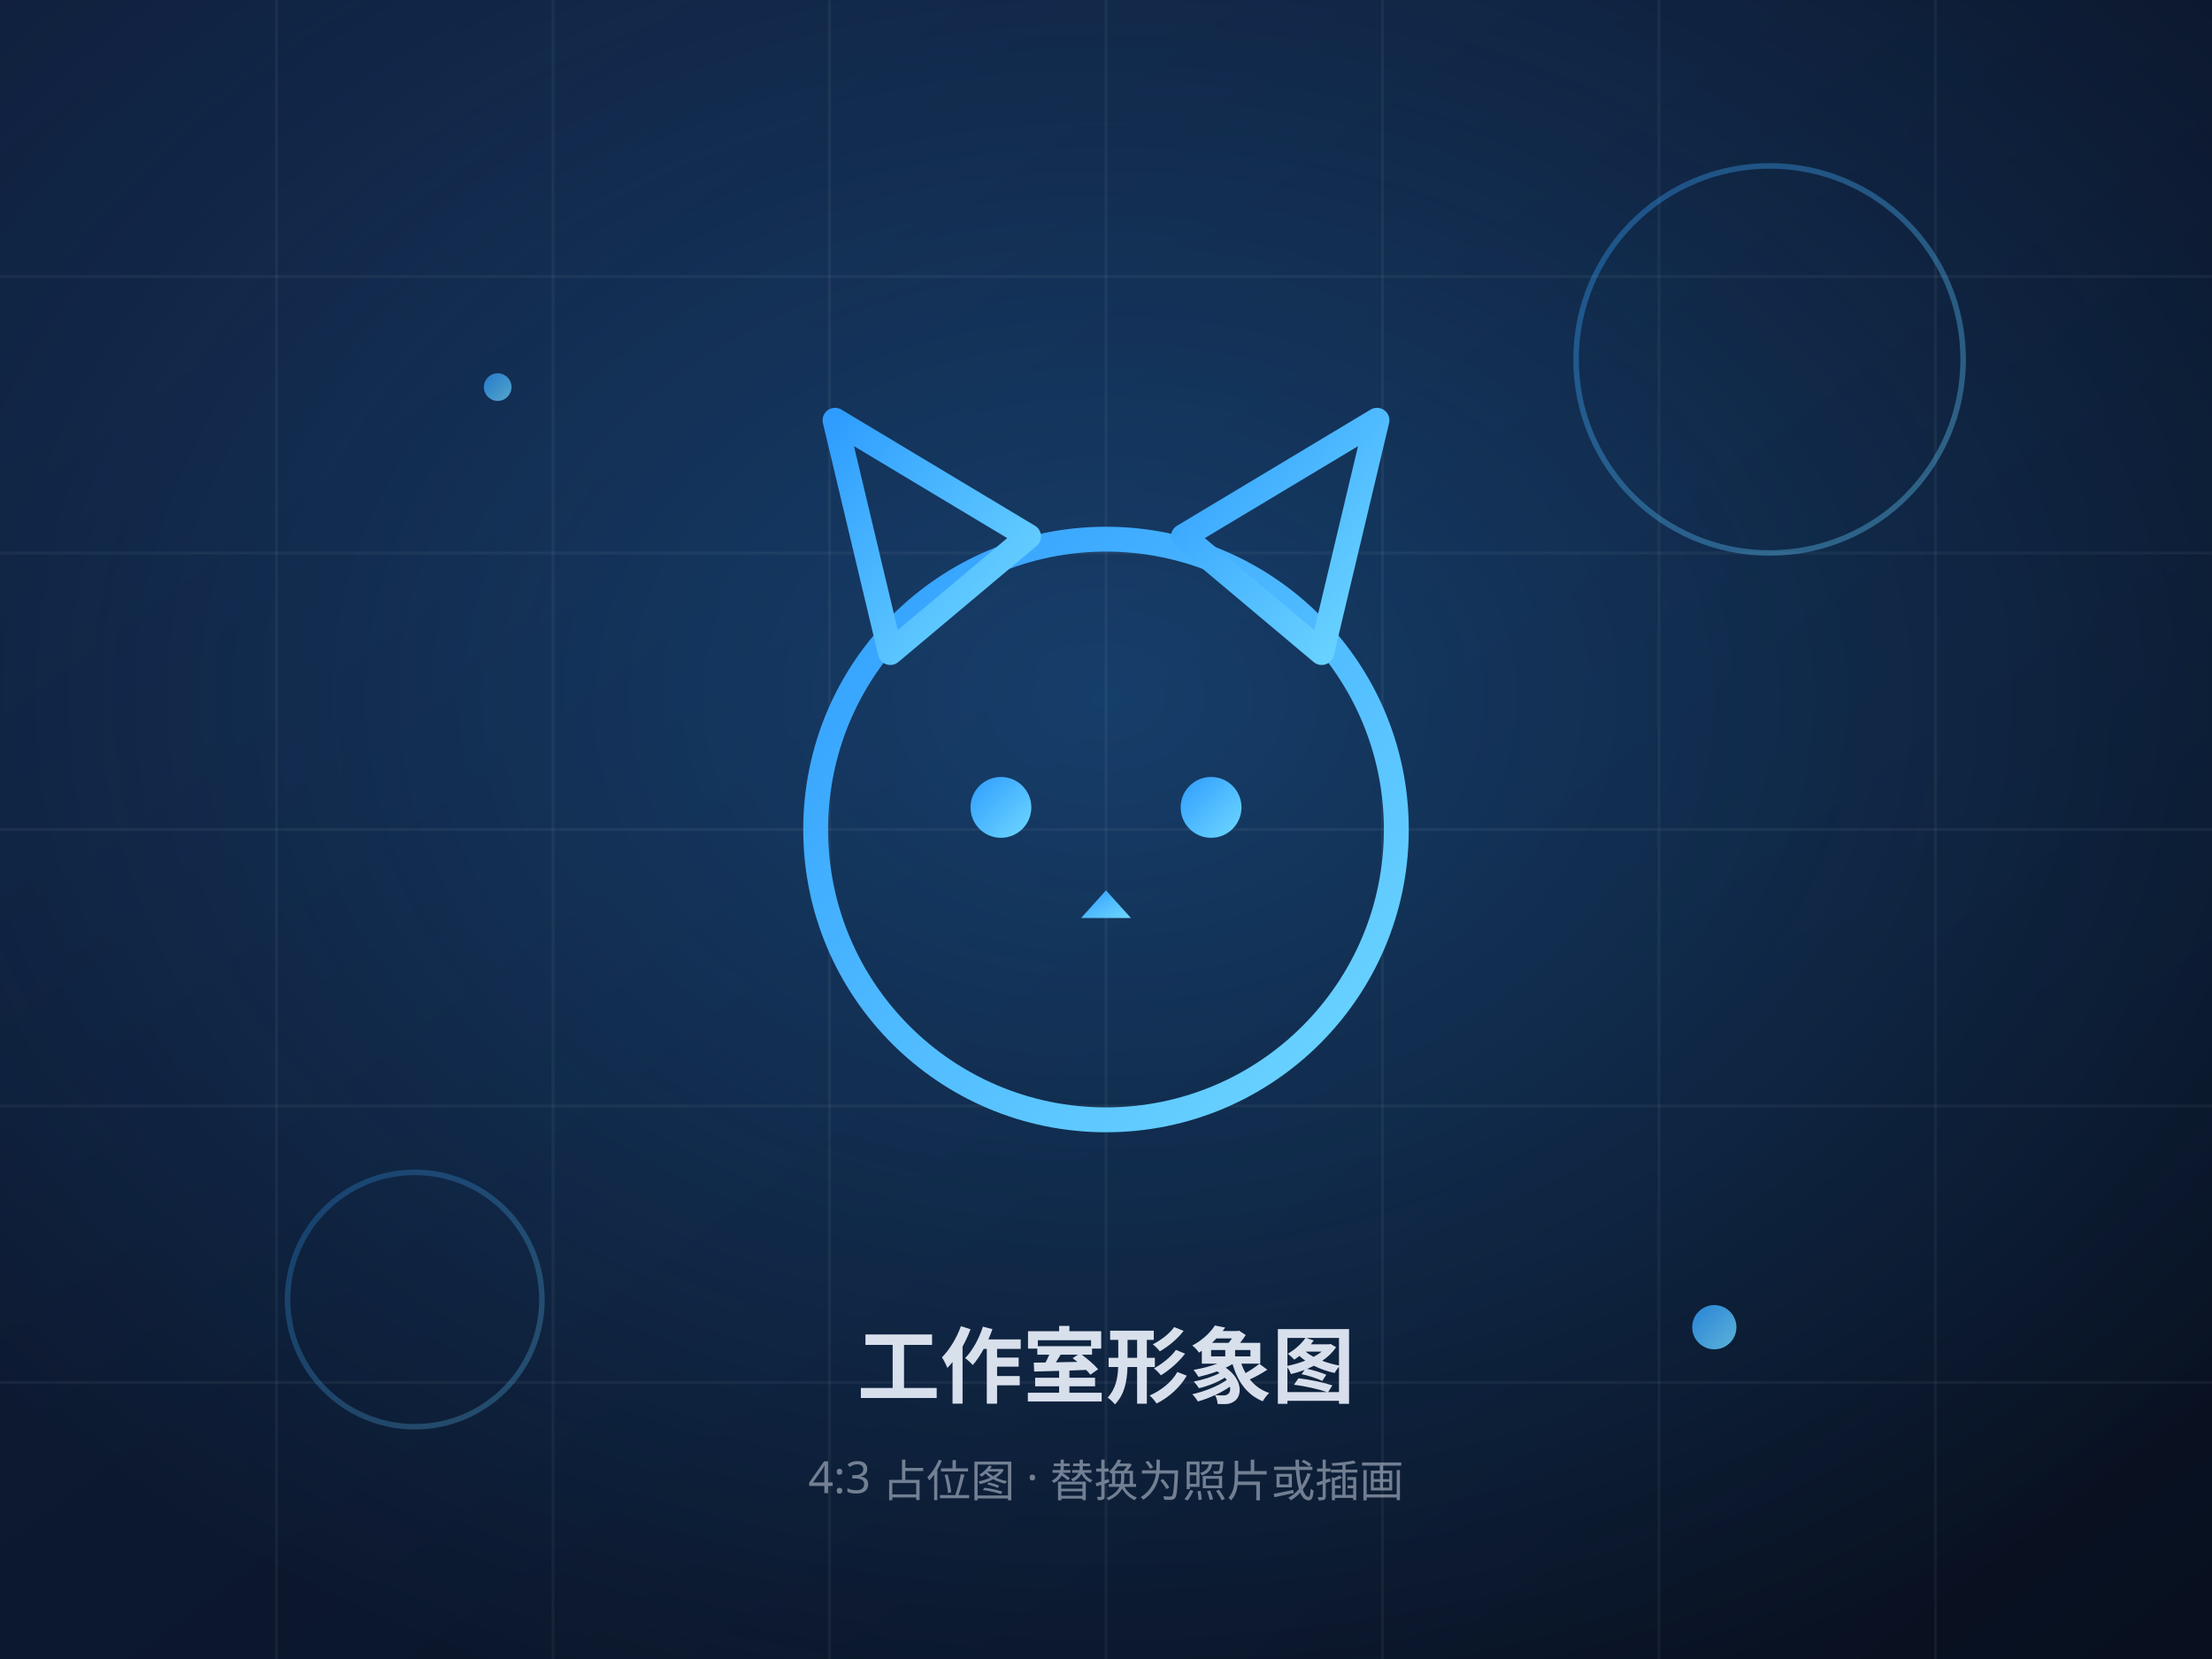
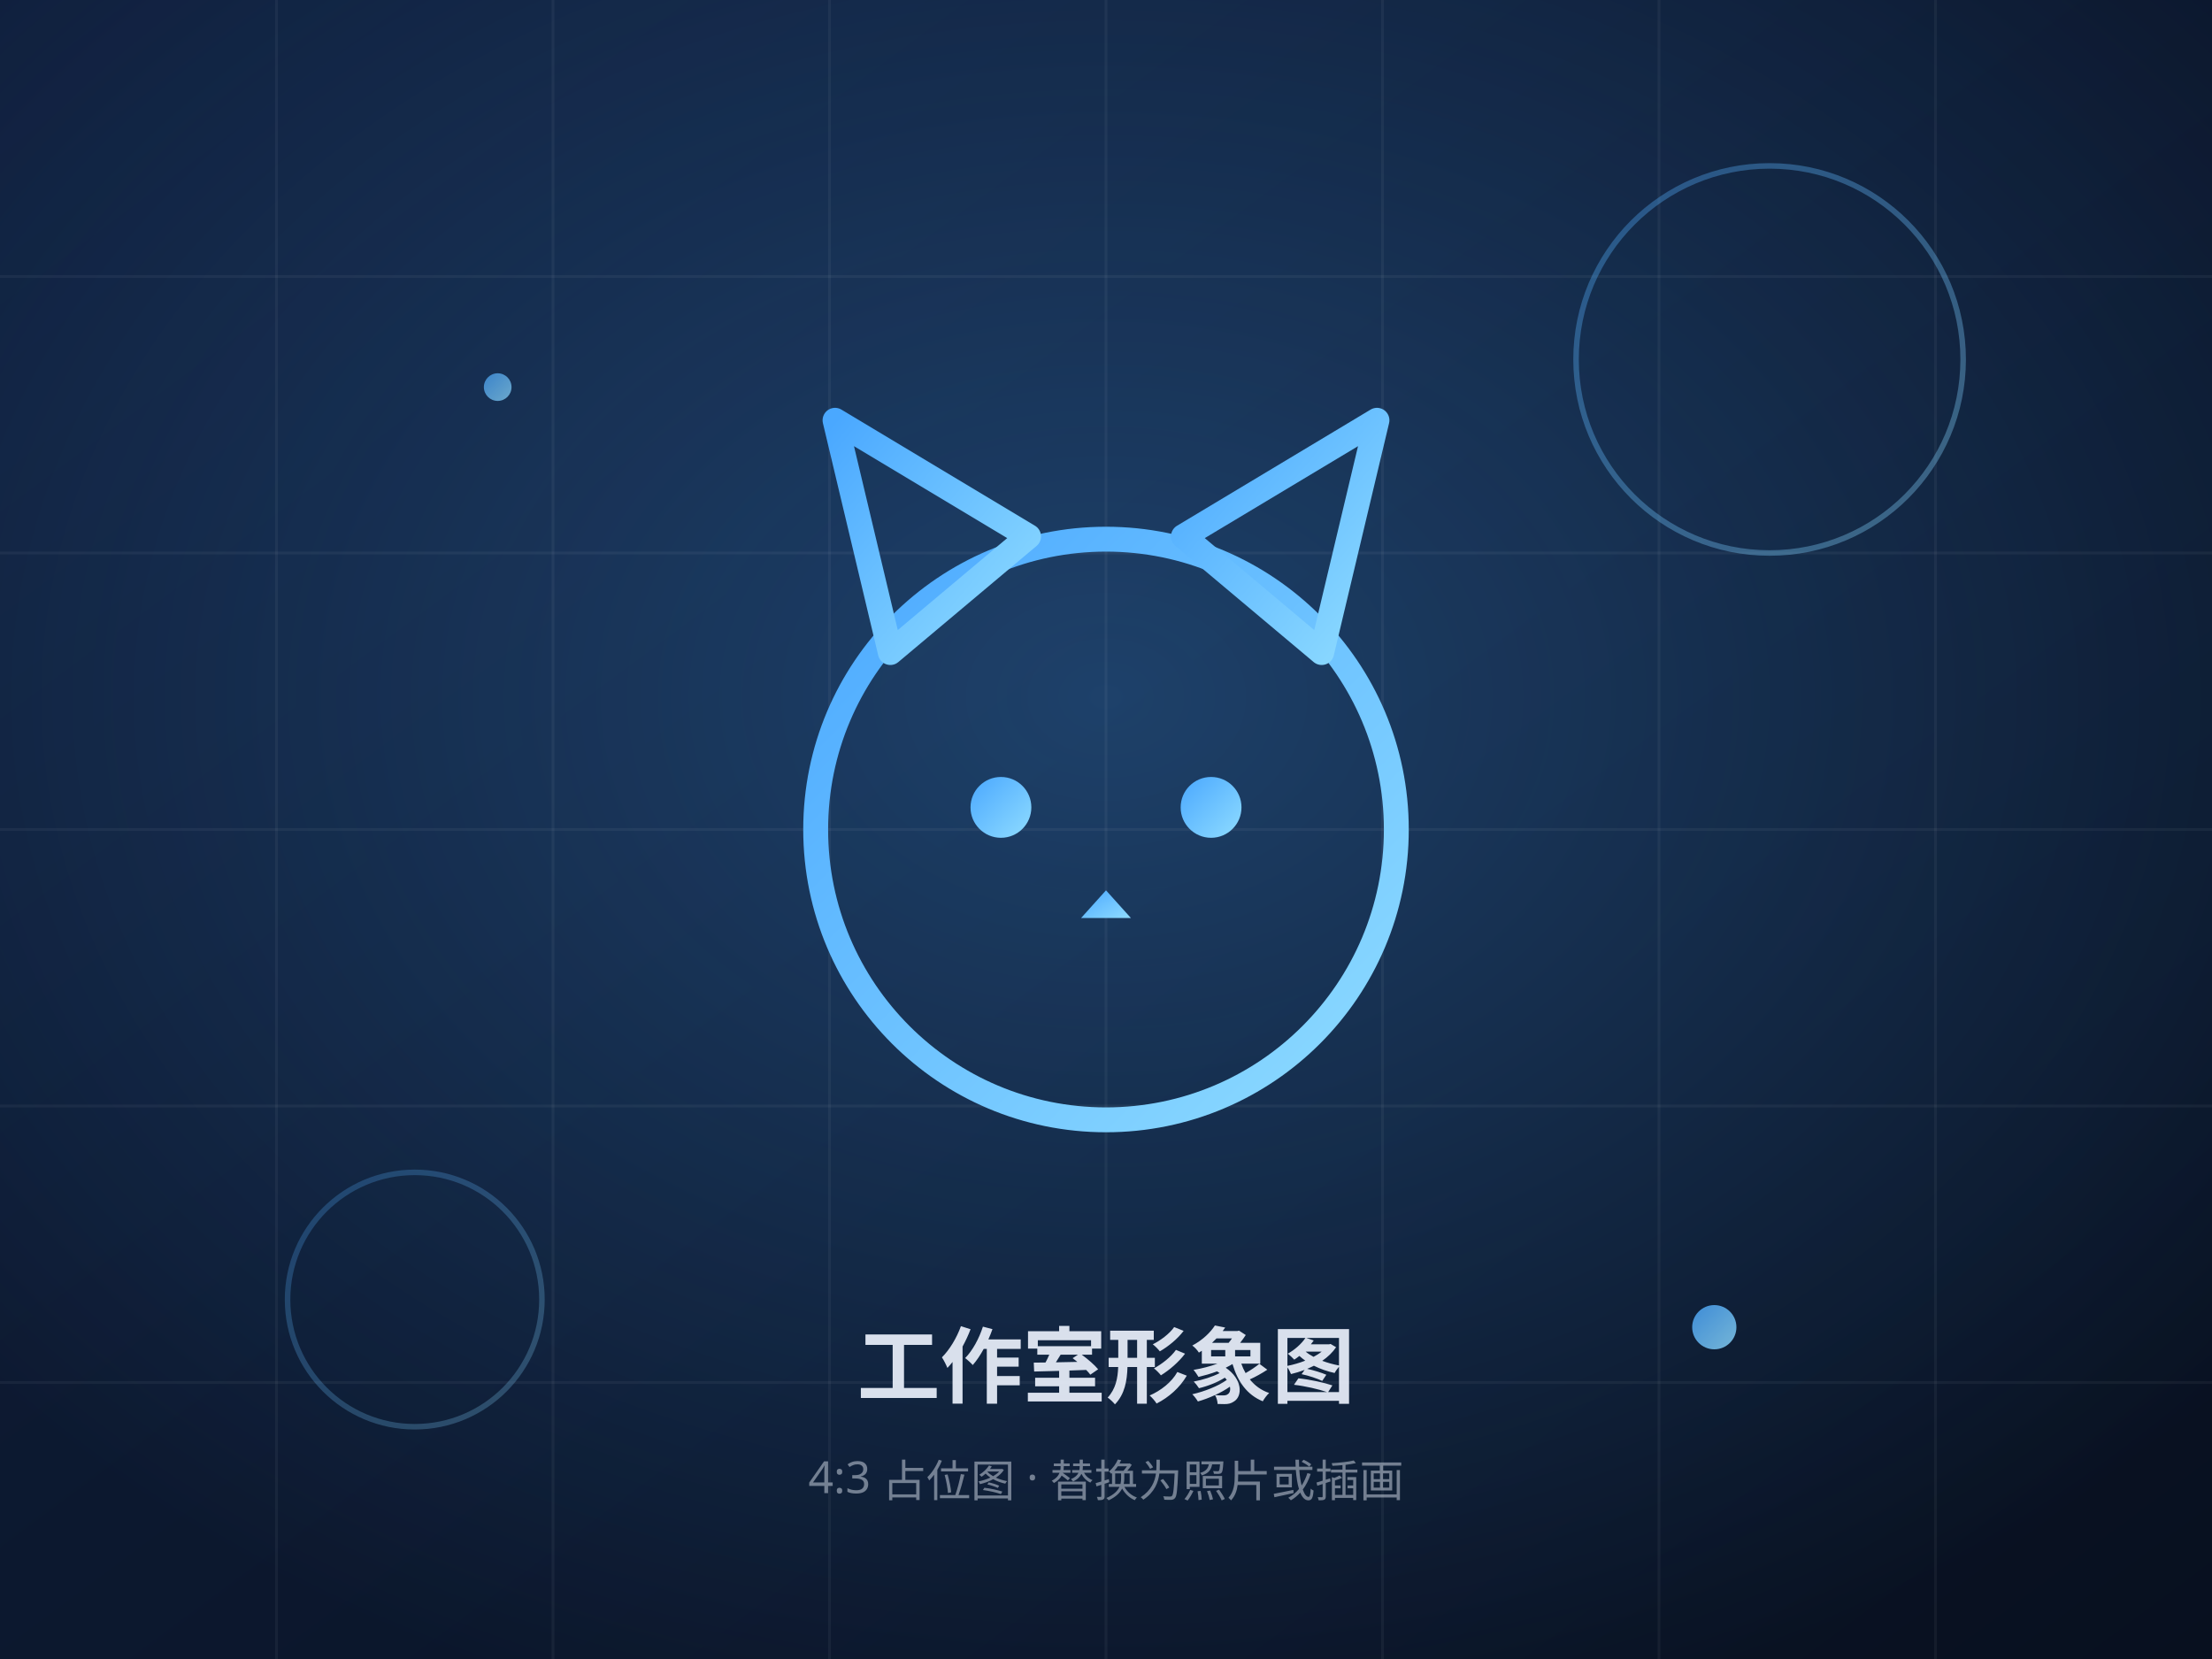
<svg xmlns="http://www.w3.org/2000/svg" viewBox="0 0 800 600">
  <defs>
    <linearGradient id="bg" x1="0" y1="0" x2="1" y2="1">
      <stop offset="0" stop-color="#10203e" />
      <stop offset="1" stop-color="#08101f" />
    </linearGradient>
    <linearGradient id="acc" x1="0" y1="0" x2="1" y2="1">
-       <stop offset="0" stop-color="#2f9dff" />
-       <stop offset="1" stop-color="#6fd8ff" />
+       <stop offset="0" stop-color="#4aa8ff" />
+       <stop offset="1" stop-color="#8fdcff" />
    </linearGradient>
    <radialGradient id="halo" cx=".5" cy=".42" r=".65">
-       <stop offset="0" stop-color="#2f9dff" stop-opacity=".28" />
-       <stop offset="1" stop-color="#2f9dff" stop-opacity="0" />
+       <stop offset="0" stop-color="#4aa8ff" stop-opacity=".28" />
+       <stop offset="1" stop-color="#4aa8ff" stop-opacity="0" />
    </radialGradient>
  </defs>
  <rect width="800" height="600" fill="url(#bg)" />
  <rect width="800" height="600" fill="url(#halo)" />
  <g stroke="rgba(255,255,255,.05)" stroke-width="1">
    <path d="M0 100h800M0 200h800M0 300h800M0 400h800M0 500h800" />
    <path d="M100 0v600M200 0v600M300 0v600M400 0v600M500 0v600M600 0v600M700 0v600" />
  </g>
  <circle cx="640" cy="130" r="70" fill="none" stroke="url(#acc)" stroke-opacity=".35" stroke-width="2" />
  <circle cx="150" cy="470" r="46" fill="none" stroke="url(#acc)" stroke-opacity=".25" stroke-width="2" />
  <circle cx="620" cy="480" r="8" fill="url(#acc)" opacity=".8" />
  <circle cx="180" cy="140" r="5" fill="url(#acc)" opacity=".7" />
  <g fill="none" stroke="url(#acc)" stroke-width="9" stroke-linecap="round" stroke-linejoin="round">
    <circle cx="400" cy="300" r="105" />
    <path d="M322 236 302 152l70 42z" />
    <path d="M478 236 498 152l-70 42z" />
  </g>
  <g fill="url(#acc)">
    <circle cx="362" cy="292" r="11" />
    <circle cx="438" cy="292" r="11" />
  </g>
  <path d="M400 322l-9 10h18z" fill="url(#acc)" />
  <text x="400" y="505" text-anchor="middle" font-family="'PingFang SC','Microsoft YaHei',sans-serif" font-size="30" font-weight="700" fill="#eef4ff" opacity=".9">工作室形象图</text>
  <text x="400" y="540" text-anchor="middle" font-family="'PingFang SC','Microsoft YaHei',sans-serif" font-size="16" fill="#eef4ff" opacity=".45">4:3 占位图 · 替换为照片或插画</text>
</svg>
